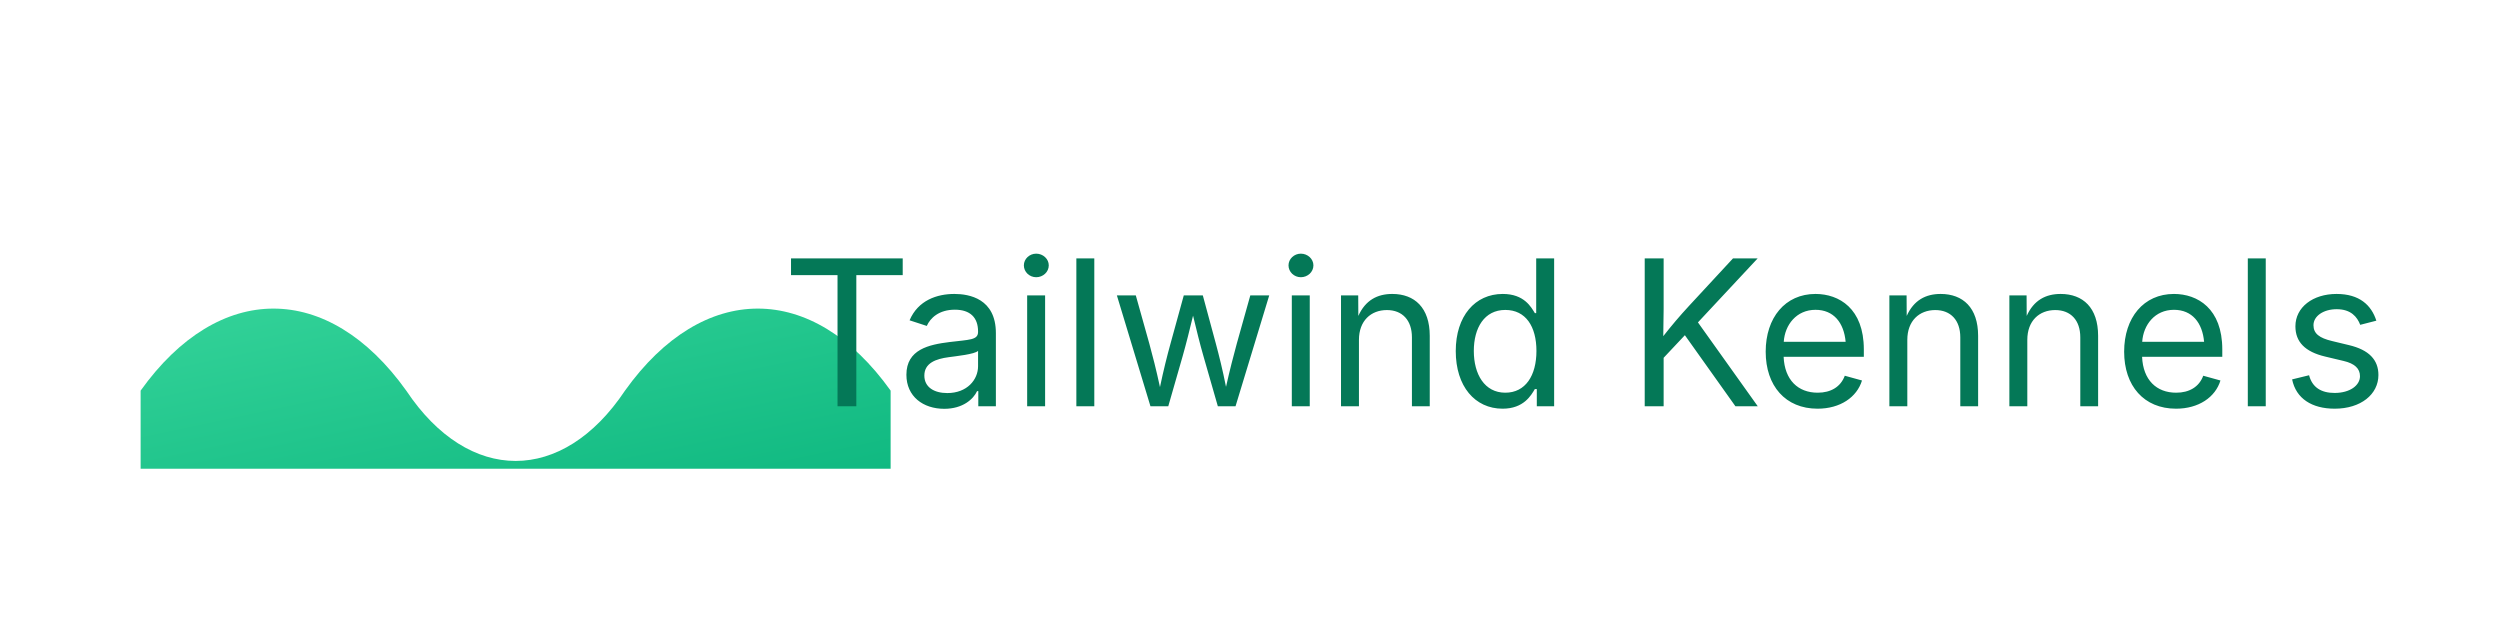
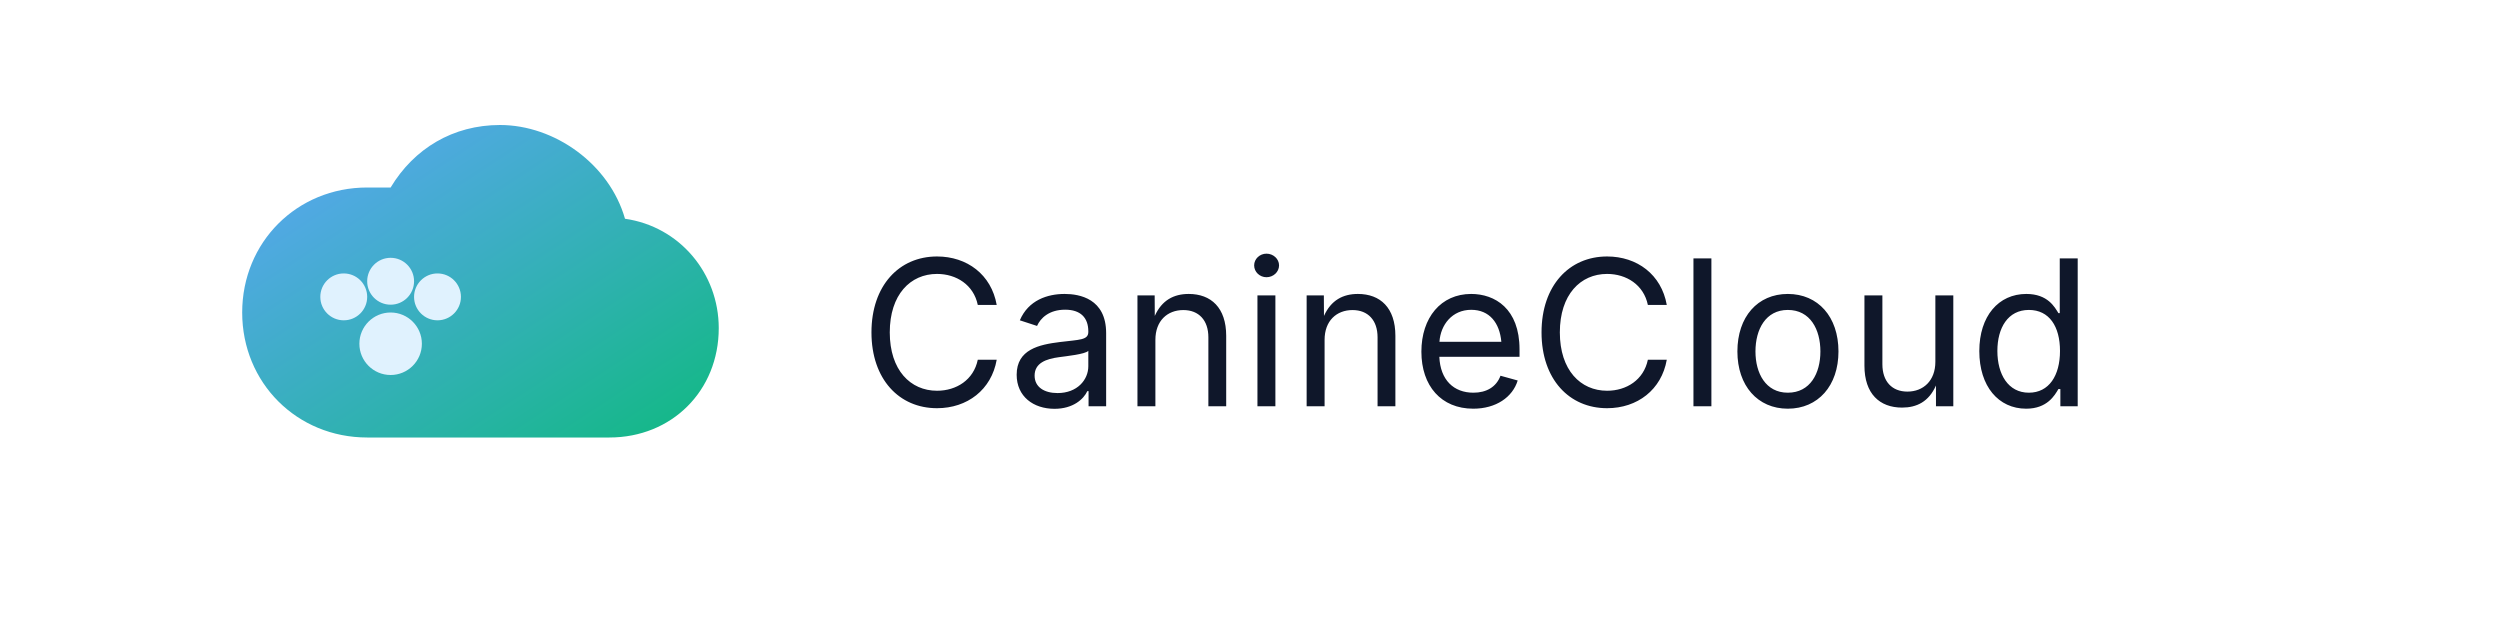
- <svg xmlns="http://www.w3.org/2000/svg" width="320" height="80" viewBox="0 0 320 80" role="img" aria-label="Tailwind Kennels">
+ <svg xmlns="http://www.w3.org/2000/svg" width="320" height="80" viewBox="0 0 320 80" role="img" aria-label="CanineCloud">
  <defs>
-     <linearGradient id="g" x1="0" y1="0" x2="1" y2="1">
-       <stop offset="0%" stop-color="#34d399" />
+     <linearGradient id="cc-grad" x1="0" y1="0" x2="1" y2="1">
+       <stop offset="0%" stop-color="#60a5fa" />
      <stop offset="100%" stop-color="#10b981" />
    </linearGradient>
  </defs>
  <g>
-     <path fill="url(#g)" d="M18 50c10-14 24-14 34 0 8 12 20 12 28 0 10-14 24-14 34 0v10H18V50z" />
-     <text x="100" y="52" font-family="Inter, Arial, Helvetica, sans-serif" font-size="26" fill="#047857">Tailwind Kennels</text>
+     <g transform="translate(16,16)">
+       <path d="M18 40h44c8 0 14-6 14-14 0-7-5-13-12-14-2-7-9-12-16-12-6 0-11 3-14 8-1-0-2-0-3-0-9 0-16 7-16 16 0 9 7 16 16 16z" fill="url(#cc-grad)" />
+       <circle cx="34" cy="28" r="4" fill="#e0f2fe" />
+       <circle cx="28" cy="22" r="3" fill="#e0f2fe" />
+       <circle cx="34" cy="20" r="3" fill="#e0f2fe" />
+       <circle cx="40" cy="22" r="3" fill="#e0f2fe" />
+     </g>
+     <text x="110" y="52" font-family="Inter, Arial, Helvetica, sans-serif" font-size="26" fill="#0f172a">CanineCloud</text>
  </g>
</svg>
